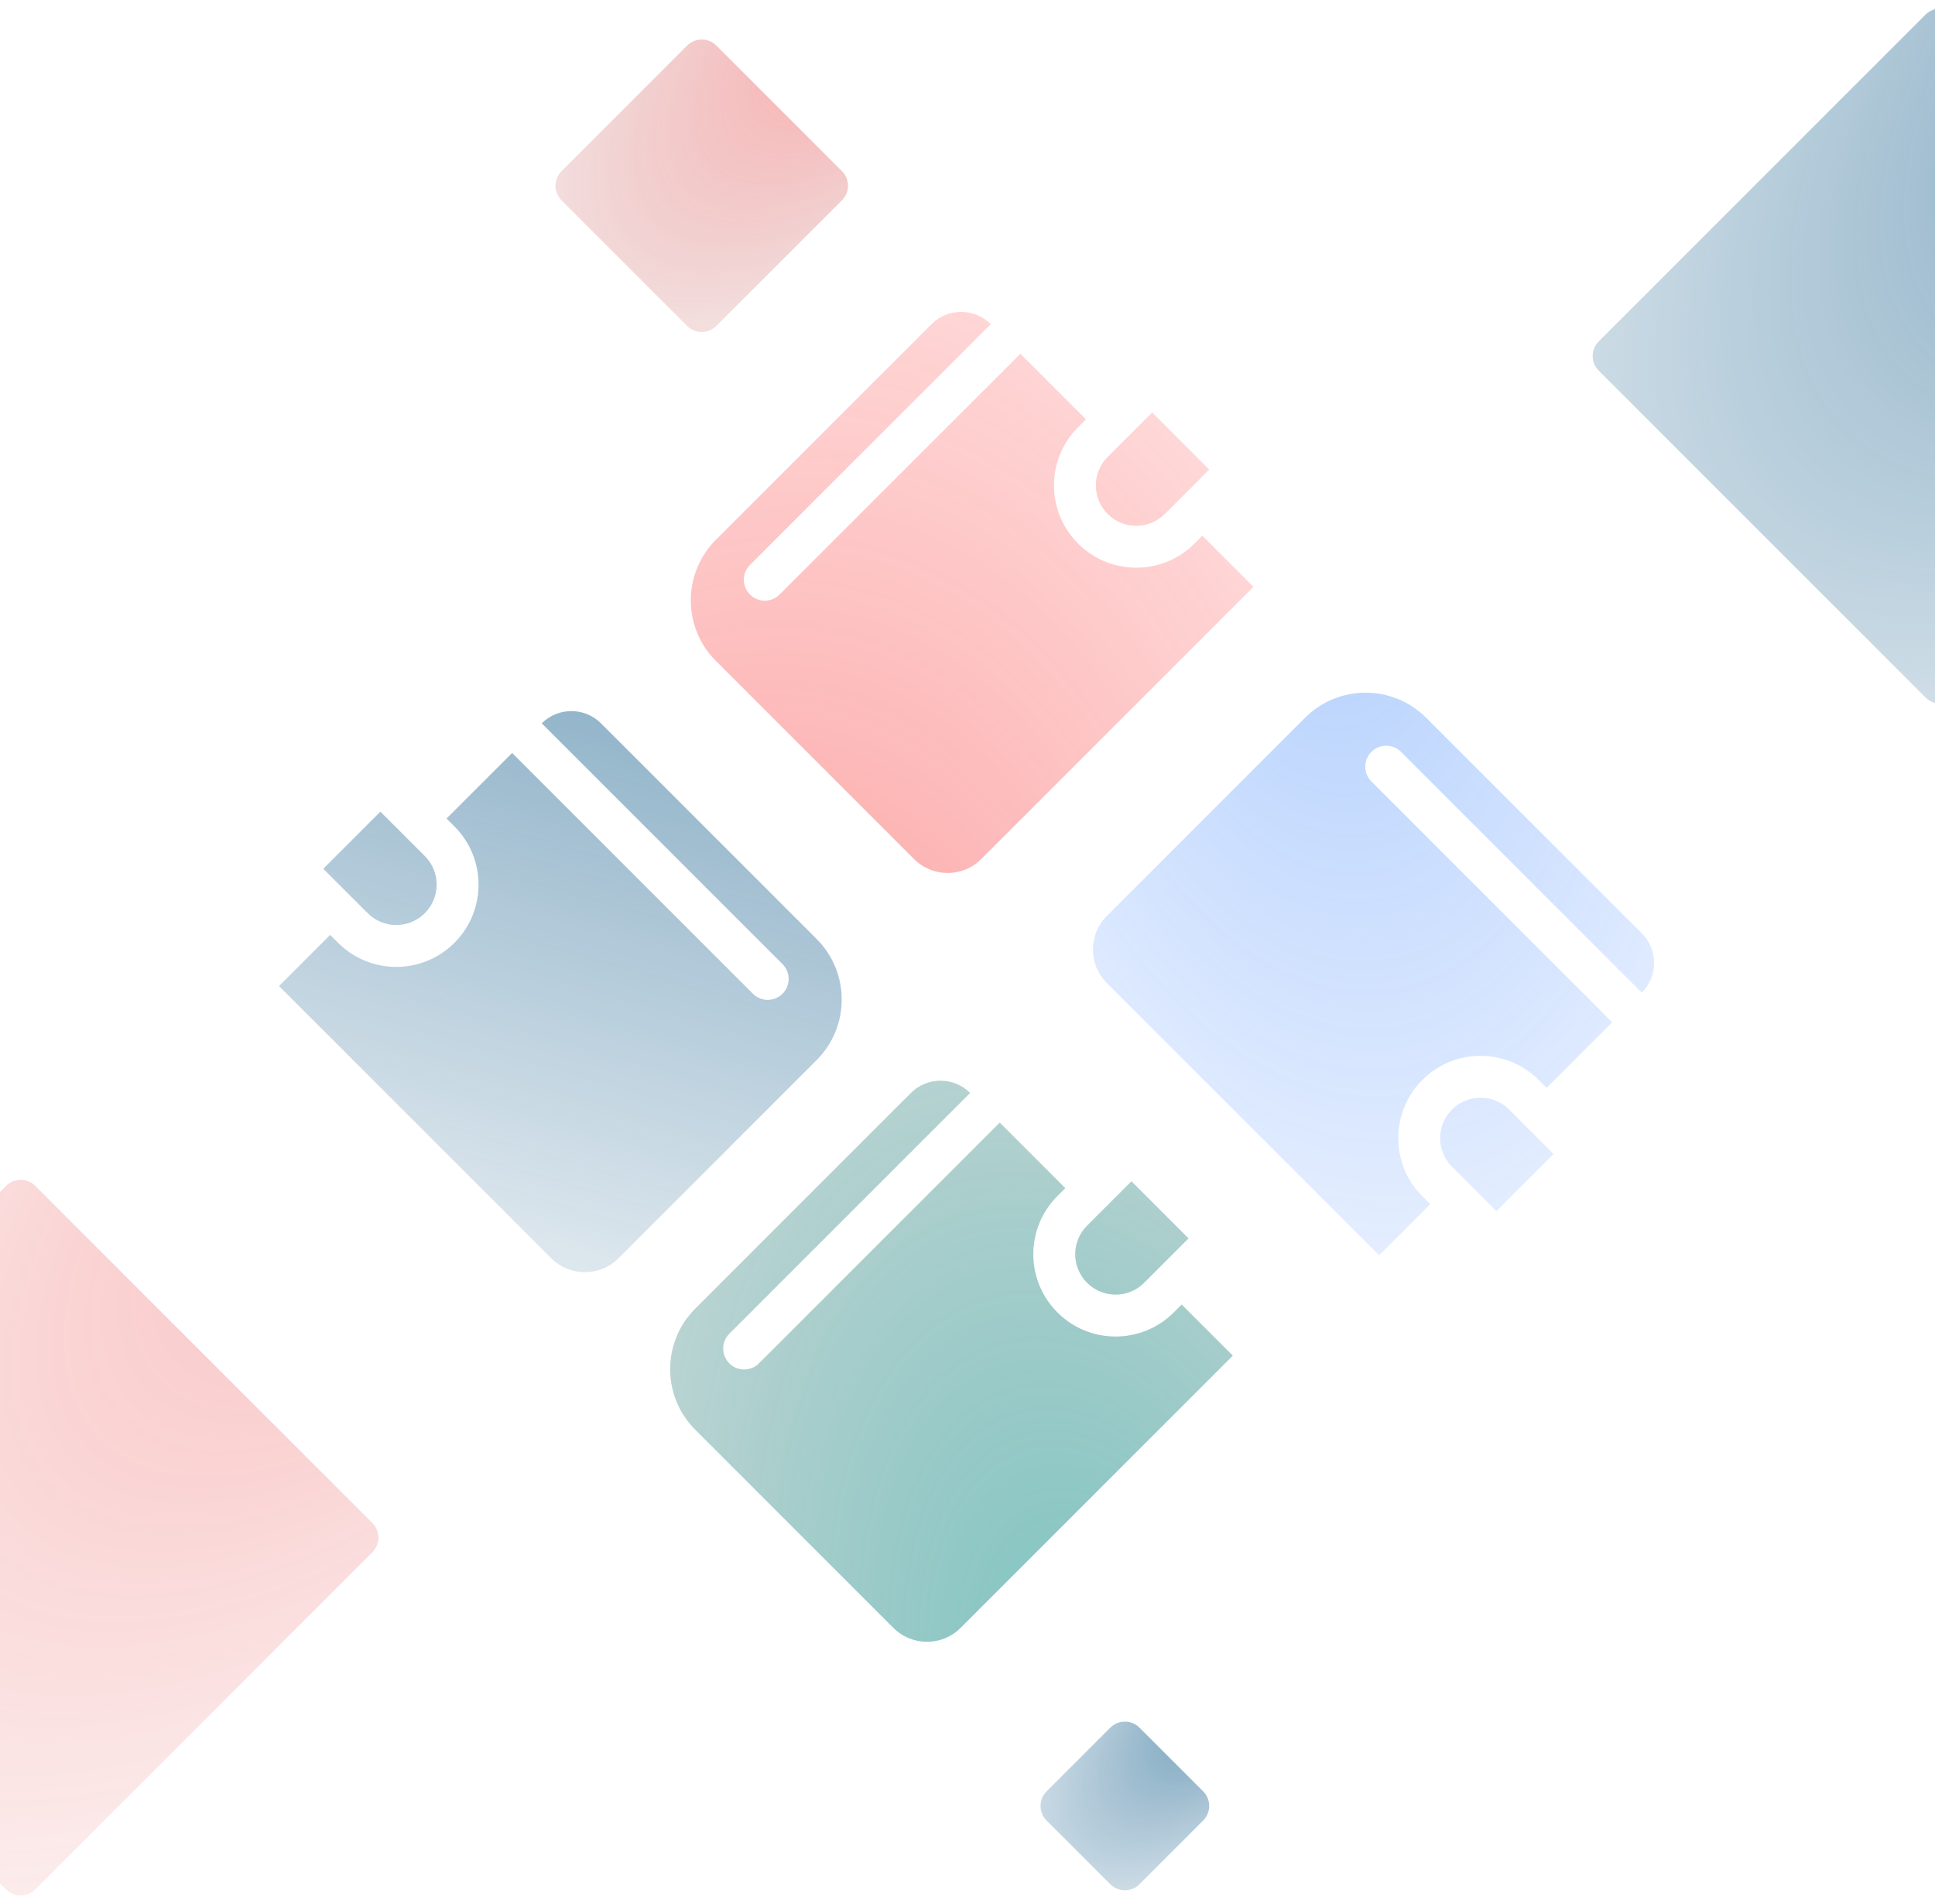
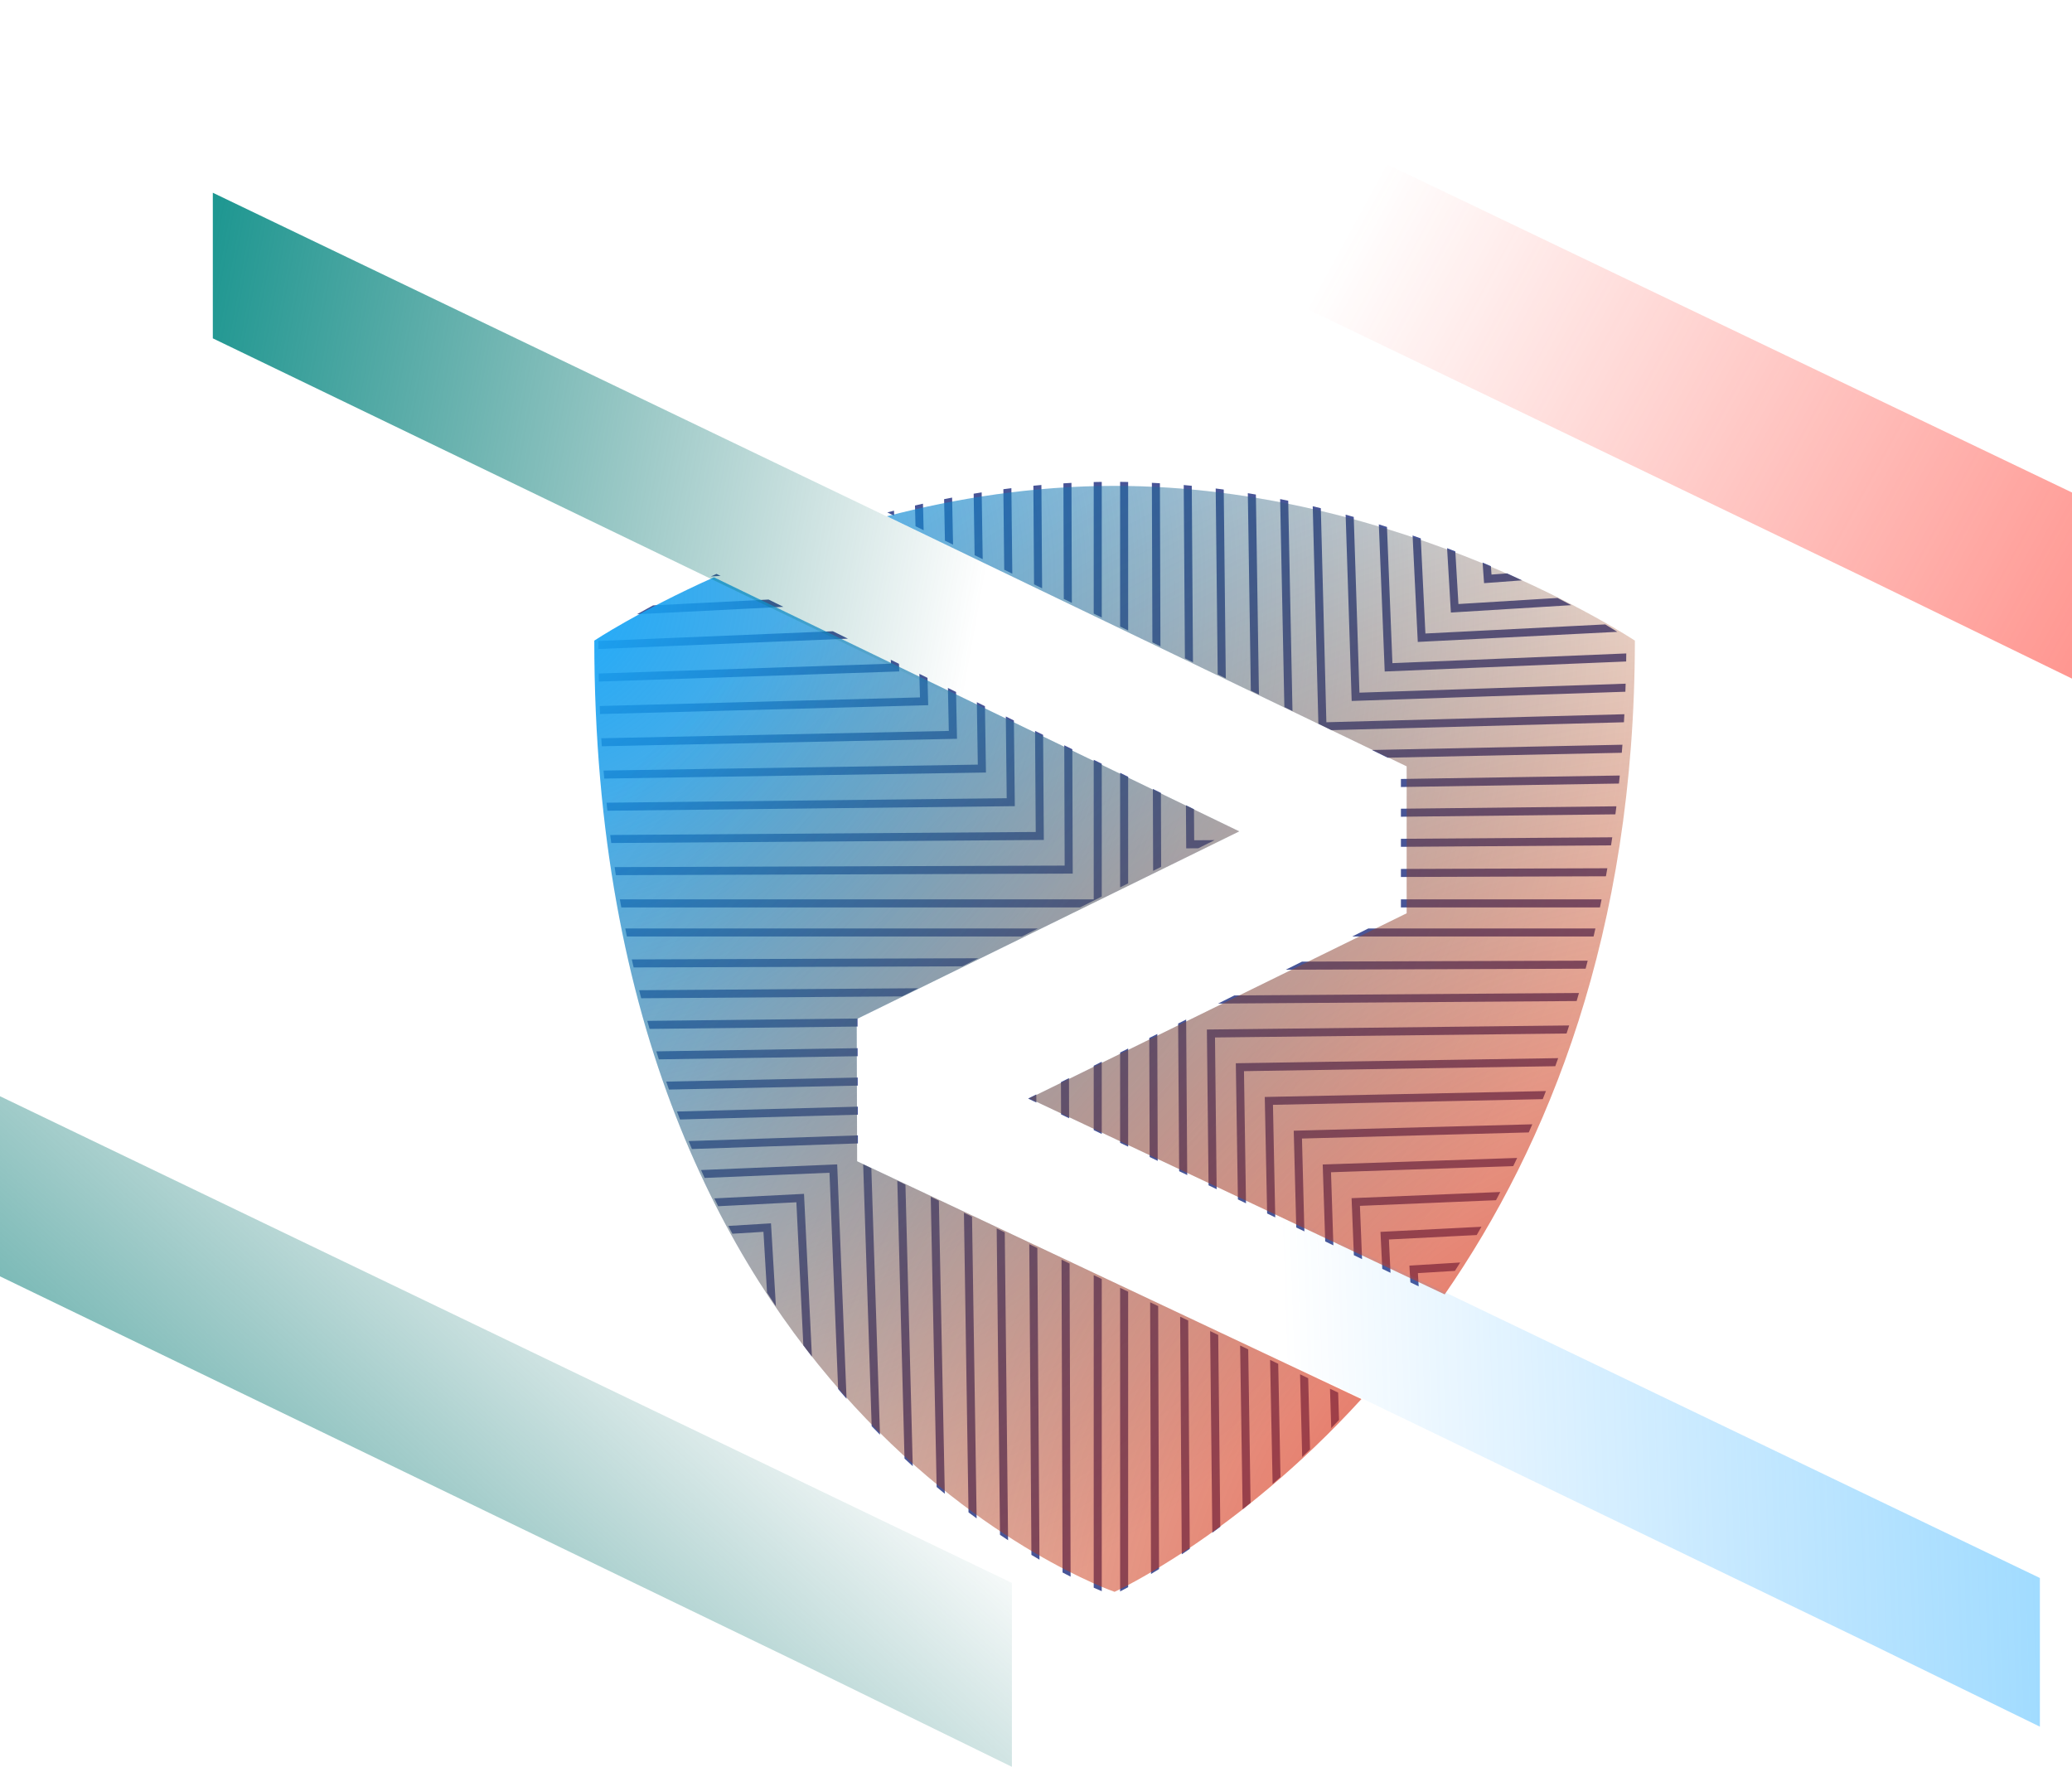
- <svg xmlns="http://www.w3.org/2000/svg" width="375" height="369" viewBox="0 0 375 369" fill="none">
-   <path d="M106.84 243.86L54.077 191.097L63.988 181.187L65.519 182.718C71.746 188.946 81.843 188.946 88.07 182.718C94.297 176.491 94.297 166.395 88.07 160.168L86.538 158.636L99.249 145.926L145.913 192.591C147.498 194.176 150.068 194.176 151.653 192.591C153.238 191.005 153.238 188.436 151.653 186.85L104.989 140.186C108.159 137.016 113.299 137.016 116.469 140.186L158.26 181.978C164.743 188.461 164.743 198.972 158.26 205.455L119.856 243.86C116.261 247.454 110.434 247.454 106.84 243.86Z" fill="url(#paint0_linear)" />
-   <path d="M71.26 176.978L62.649 168.368L73.72 157.298L82.33 165.908C85.387 168.965 85.387 173.921 82.33 176.978C79.273 180.035 74.317 180.035 71.26 176.978Z" fill="url(#paint1_linear)" />
-   <path d="M186.156 315.492L238.919 262.729L229.008 252.819L227.477 254.35C221.25 260.577 211.153 260.577 204.926 254.35C198.699 248.123 198.699 238.027 204.926 231.8L206.458 230.268L193.748 217.558L147.083 264.222C145.498 265.807 142.928 265.807 141.343 264.222C139.758 262.637 139.758 260.067 141.343 258.482L188.007 211.818C184.837 208.648 179.697 208.648 176.527 211.818L134.736 253.609C128.253 260.093 128.253 270.604 134.736 277.087L173.14 315.492C176.735 319.086 182.562 319.086 186.156 315.492Z" fill="url(#paint2_radial)" />
-   <path d="M221.737 248.61L230.347 240L219.276 228.93L210.666 237.54C207.609 240.597 207.609 245.553 210.666 248.61C213.723 251.667 218.68 251.667 221.737 248.61Z" fill="url(#paint3_radial)" />
-   <path d="M190.159 166.493L242.922 113.73L233.011 103.82L231.48 105.351C225.253 111.578 215.156 111.578 208.929 105.351C202.702 99.124 202.702 89.028 208.929 82.801L210.461 81.269L197.751 68.559L151.087 115.223C149.502 116.808 146.932 116.808 145.346 115.223C143.761 113.638 143.761 111.068 145.346 109.483L192.011 62.819C188.84 59.649 183.7 59.649 180.53 62.819L138.739 104.61C132.256 111.094 132.256 121.605 138.739 128.088L177.144 166.493C180.738 170.087 186.565 170.087 190.159 166.493Z" fill="url(#paint4_radial)" />
-   <path d="M225.74 99.611L234.35 91.001L223.28 79.931L214.669 88.541C211.612 91.598 211.612 96.554 214.669 99.611C217.726 102.668 222.683 102.668 225.74 99.611Z" fill="url(#paint5_radial)" />
-   <path d="M214.508 190.526L267.271 243.288L277.181 233.378L275.649 231.846C269.422 225.619 269.422 215.523 275.649 209.296C281.877 203.069 291.973 203.069 298.2 209.296L299.731 210.828L312.442 198.117L265.777 151.453C264.192 149.868 264.192 147.298 265.777 145.713C267.362 144.128 269.932 144.128 271.517 145.713L318.182 192.377C321.352 189.207 321.352 184.067 318.182 180.897L276.39 139.106C269.907 132.623 259.396 132.623 252.912 139.106L214.508 177.51C210.914 181.105 210.914 186.932 214.508 190.526Z" fill="url(#paint6_radial)" />
-   <path d="M281.39 226.106L290 234.717L301.07 223.646L292.46 215.036C289.403 211.979 284.447 211.979 281.39 215.036C278.333 218.093 278.333 223.049 281.39 226.106Z" fill="url(#paint7_radial)" />
-   <path d="M215.172 334.828C216.734 333.266 219.266 333.266 220.828 334.828L233.172 347.172C234.734 348.734 234.734 351.266 233.172 352.828L220.828 365.172C219.266 366.734 216.734 366.734 215.172 365.172L202.828 352.828C201.266 351.266 201.266 348.734 202.828 347.172L215.172 334.828Z" fill="url(#paint8_radial)" />
-   <path opacity="0.5" d="M1.172 229.828C2.734 228.266 5.266 228.266 6.828 229.828L72.172 295.172C73.734 296.734 73.734 299.266 72.172 300.828L6.828 366.172C5.266 367.734 2.734 367.734 1.172 366.172L-64.172 300.828C-65.734 299.266 -65.734 296.734 -64.172 295.172L1.172 229.828Z" fill="url(#paint9_radial)" />
-   <path d="M133.172 8.828C134.734 7.266 137.266 7.266 138.828 8.828L163.172 33.172C164.734 34.734 164.734 37.266 163.172 38.828L138.828 63.172C137.266 64.734 134.734 64.734 133.172 63.172L108.828 38.828C107.266 37.266 107.266 34.734 108.828 33.172L133.172 8.828Z" fill="url(#paint10_radial)" />
-   <path d="M373.172 2.828C374.734 1.266 377.266 1.266 378.828 2.828L442.172 66.172C443.734 67.734 443.734 70.266 442.172 71.828L378.828 135.172C377.266 136.734 374.734 136.734 373.172 135.172L309.828 71.828C308.266 70.266 308.266 67.734 309.828 66.172L373.172 2.828Z" fill="url(#paint11_radial)" />
+ <svg xmlns="http://www.w3.org/2000/svg" width="516" height="440" viewBox="0 0 516 440" fill="none">
+   <path fill-rule="evenodd" clip-rule="evenodd" d="M274.374 120.008C273.706 120.017 273.039 120.03 272.374 120.046V152.807L274.374 153.788V120.008ZM278.949 156.031V120C279.617 120.007 280.284 120.017 280.949 120.03V157.011L278.949 156.031ZM274.374 190.201L272.374 189.215V223.974H154.365C154.482 224.643 154.601 225.309 154.721 225.974H268.975L274.374 223.274V190.201ZM278.949 220.987V192.456L280.949 193.442V219.987L278.949 220.987ZM348.877 225.974H398.441C398.578 225.309 398.713 224.643 398.846 223.974H348.877V225.974ZM340.759 231.22H397.313C397.162 231.889 397.01 232.556 396.856 233.22H336.758L340.759 231.22ZM258.482 231.22H155.715C155.847 231.89 155.982 232.556 156.118 233.22H254.483L258.482 231.22ZM272.374 265.406L274.374 264.406V282.395L272.374 281.433V265.406ZM243.652 238.636L157.342 238.927C157.492 239.596 157.643 240.262 157.797 240.925L239.625 240.649L243.652 238.636ZM264.218 269.483L266.215 268.485L266.247 278.487L264.244 277.524L264.218 269.483ZM228.706 246.109L159.169 246.602C159.337 247.271 159.507 247.936 159.679 248.599L224.649 248.138L228.706 246.109ZM256.082 273.55L258.075 272.554L258.089 274.564L256.082 273.599L256.082 273.55ZM213.628 253.648L161.201 254.237C161.389 254.905 161.578 255.57 161.769 256.231L213.563 255.649L213.558 253.684L213.628 253.648ZM248.21 305.939L250.22 306.905L251.049 383.568C250.386 383.132 249.715 382.685 249.035 382.226L248.21 305.939ZM213.58 261.032L163.446 261.828C163.654 262.494 163.863 263.157 164.074 263.818L213.586 263.033L213.58 261.032ZM240.054 302.019L242.069 302.988L243.216 378.13C242.547 377.64 241.873 377.14 241.193 376.628L240.054 302.019ZM213.601 268.351L165.907 269.356C166.135 270.021 166.365 270.683 166.597 271.342L213.607 270.351L213.601 268.351ZM231.79 298.047L233.81 299.018L235.289 371.999C234.615 371.449 233.936 370.888 233.255 370.317L231.79 298.047ZM213.623 275.597L168.588 276.811C168.838 277.475 169.089 278.135 169.343 278.792L213.629 277.598L213.623 275.597ZM223.461 294.044L225.486 295.018L227.306 365.127C226.625 364.509 225.941 363.881 225.256 363.241L223.461 294.044ZM213.645 282.75L171.487 284.171C171.759 284.832 172.033 285.49 172.309 286.144L213.651 284.751L213.645 282.75ZM214.96 289.959L216.993 290.936L219.145 357.296C218.456 356.597 217.766 355.887 217.075 355.166L214.96 289.959ZM210.821 348.342L208.531 290.975L208.491 289.974L207.491 290.016L174.586 291.381C174.882 292.039 175.179 292.694 175.478 293.346L206.573 292.056L208.723 345.911C209.422 346.733 210.121 347.543 210.821 348.342ZM202.199 337.849L200.275 298.312L200.227 297.311L199.226 297.362L177.887 298.44C178.206 299.096 178.527 299.747 178.849 300.394L198.326 299.41L200.059 335.023C200.77 335.979 201.484 336.921 202.199 337.849ZM193.222 325.301L192.063 305.651L192.004 304.651L191.004 304.712L181.365 305.302C181.708 305.953 182.053 306.6 182.4 307.243L190.126 306.769L191.019 321.917C191.749 323.061 192.484 324.189 193.222 325.301ZM256.858 387.221L256.329 309.841L258.336 310.806L258.866 388.41C258.21 388.028 257.54 387.631 256.858 387.221ZM264.614 391.604C265.306 391.97 265.975 392.316 266.618 392.643L266.365 314.664L264.362 313.701L264.614 391.604ZM272.374 317.552V395.395C273.126 395.729 273.794 396.017 274.374 396.259V318.513L272.374 317.552ZM278.949 320.712V396.327C279.505 396.039 280.175 395.684 280.949 395.262V321.673L278.949 320.712ZM278.949 284.595V262.119L280.949 261.119V285.557L278.949 284.595ZM286.425 324.305L286.644 391.979C287.283 391.592 287.949 391.184 288.64 390.753L288.428 325.268L286.425 324.305ZM288.31 289.096L286.307 288.133L286.211 258.489L288.208 257.49L288.31 289.096ZM293.898 327.897L294.302 387.08C294.952 386.643 295.616 386.19 296.293 385.722L295.905 328.861L293.898 327.897ZM295.657 292.629L293.651 291.664L293.4 254.895L295.393 253.899L295.657 292.629ZM301.368 331.487L301.911 381.706C302.563 381.224 303.225 380.729 303.895 380.222L303.378 332.453L301.368 331.487ZM302.986 296.153L300.975 295.186L300.566 257.388L300.555 256.389L301.555 256.378L390.774 255.375C390.56 256.047 390.344 256.716 390.126 257.383L302.577 258.366L302.986 296.153ZM308.836 335.076L309.459 375.873C310.112 375.347 310.771 374.809 311.435 374.262L310.851 336.045L308.836 335.076ZM310.296 299.668L308.281 298.699L307.779 265.785L307.763 264.786L308.763 264.77L388.04 263.513C387.801 264.186 387.561 264.857 387.319 265.524L309.794 266.754L310.296 299.668ZM316.3 338.663L316.927 369.588C317.578 369.016 318.233 368.435 318.892 367.844L318.32 339.634L316.3 338.663ZM317.58 303.171L315.56 302.199L314.992 274.184L314.972 273.185L315.971 273.164L384.991 271.71C384.727 272.385 384.462 273.058 384.194 273.727L317.012 275.142L317.58 303.171ZM323.76 342.249L324.294 362.845C324.943 362.226 325.593 361.599 326.246 360.962L325.786 343.222L323.76 342.249ZM324.837 306.66L322.811 305.686L322.212 282.589L322.186 281.59L323.185 281.563L381.597 279.988C381.306 280.666 381.012 281.341 380.717 282.013L324.237 283.535L324.837 306.66ZM331.213 345.831L331.531 355.646C332.175 354.978 332.82 354.301 333.467 353.615L333.246 346.808L331.213 345.831ZM332.056 310.131L330.023 309.154L329.434 290.997L329.402 289.999L330.4 289.965L377.821 288.367C377.499 289.049 377.176 289.727 376.85 290.401L331.466 291.93L332.056 310.131ZM373.627 296.848L337.589 298.343L336.592 298.384L336.632 299.382L337.159 312.585L339.199 313.566L338.67 300.3L372.556 298.894C372.915 298.216 373.272 297.534 373.627 296.848ZM368.932 305.508L344.785 306.728L343.788 306.779L343.837 307.776L344.236 315.988L346.287 316.974L345.883 308.675L367.749 307.57C368.145 306.887 368.539 306.2 368.932 305.508ZM363.64 314.407L351.986 315.121L350.991 315.182L351.049 316.178L351.237 319.354L353.299 320.346L353.105 317.056L362.328 316.491C362.767 315.801 363.205 315.106 363.64 314.407ZM392.637 249.293C392.833 248.628 393.026 247.96 393.218 247.289L307.396 247.898L303.338 249.927L392.637 249.293ZM320.209 241.493L394.875 241.241C395.049 240.577 395.222 239.909 395.392 239.24L324.237 239.479L320.209 241.493ZM348.877 218.398L399.93 218.226C400.049 217.561 400.166 216.894 400.281 216.225L348.877 216.398V218.398ZM348.877 210.891L401.207 210.52C401.309 209.854 401.409 209.187 401.507 208.518L348.877 208.891V210.891ZM302.481 209.22L298.423 211.249L296.409 211.263L295.408 211.27L295.402 210.27L295.335 200.532L297.342 201.521L297.395 209.256L302.481 209.22ZM348.877 203.399L402.29 202.799C402.376 202.134 402.459 201.466 402.54 200.796L348.877 201.399V203.399ZM305.262 168.931L303.252 167.946L302.751 121.65C303.421 121.735 304.088 121.823 304.754 121.914L305.262 168.931ZM348.877 195.994L403.178 195.133C403.247 194.467 403.315 193.799 403.38 193.129L348.877 193.993V195.994ZM313.518 172.979L311.503 171.991L310.752 122.817C311.423 122.927 312.091 123.04 312.758 123.156L313.518 172.979ZM345.572 188.694L403.885 187.466C403.939 186.8 403.99 186.132 404.041 185.462L341.66 186.776L345.572 188.694ZM321.872 177.075L319.851 176.084L318.801 124.289C319.474 124.425 320.143 124.563 320.81 124.703L321.872 177.075ZM331.577 181.832L328.321 180.236L326.915 126.072C327.59 126.232 328.261 126.395 328.929 126.559L330.312 179.866L404.524 177.865C404.488 178.535 404.451 179.203 404.413 179.869L331.577 181.832ZM335.109 128.17L336.582 173.562L336.614 174.563L337.615 174.529L404.774 172.266C404.798 171.6 404.821 170.932 404.842 170.262L338.548 172.496L337.129 128.733C336.459 128.544 335.786 128.356 335.109 128.17ZM343.378 130.59L344.801 166.227L344.841 167.228L345.841 167.186L404.972 164.734C404.983 164.068 404.991 163.4 404.999 162.731L346.759 165.147L345.405 131.229C344.734 131.014 344.058 130.801 343.378 130.59ZM351.785 133.359L353.026 158.862L353.075 159.863L354.076 159.813L402.783 157.35C401.979 156.847 400.966 156.224 399.754 155.501L354.975 157.765L353.823 134.077C353.149 133.837 352.47 133.597 351.785 133.359ZM360.375 136.512L361.261 151.543L361.32 152.543L362.32 152.482L391.286 150.707C390.211 150.128 389.078 149.528 387.89 148.912L363.199 150.425L362.425 137.314C361.748 137.046 361.065 136.779 360.375 136.512ZM369.217 140.105L369.512 144.228L369.583 145.228L370.583 145.154L379.048 144.526C377.843 143.955 376.601 143.378 375.324 142.797L371.435 143.085L371.286 140.997C370.605 140.7 369.916 140.403 369.217 140.105ZM296.792 120.978L297.092 164.926L295.085 163.942L294.791 120.79C295.459 120.849 296.126 120.912 296.792 120.978ZM288.859 120.348C288.193 120.308 287.527 120.271 286.858 120.238L286.987 159.972L288.99 160.954L288.859 120.348ZM289.109 197.463L289.169 215.877L287.172 216.875L287.106 196.476L289.109 197.463ZM153.37 217.942L266.146 217.562L267.145 217.558L267.142 216.558L267.045 186.588L265.042 185.601L265.139 215.565L153.065 215.943C153.165 216.611 153.267 217.278 153.37 217.942ZM152.221 209.939L258.949 209.182L259.949 209.175L259.942 208.175L259.77 183.003L257.763 182.014L257.935 207.189L151.964 207.941C152.048 208.609 152.134 209.275 152.221 209.939ZM257.346 120.966C258.011 120.901 258.677 120.839 259.345 120.779L259.521 146.506L257.514 145.522L257.346 120.966ZM151.257 201.902L251.726 200.774L252.725 200.763L252.714 199.763L252.494 179.417L250.484 178.426L250.704 198.785L151.045 199.905C151.114 200.573 151.185 201.239 151.257 201.902ZM249.872 121.832C250.535 121.743 251.201 121.658 251.869 121.575L252.099 142.867L250.088 141.882L249.872 121.832ZM150.476 193.893L244.538 192.401L245.537 192.386L245.522 191.386L245.285 175.863L243.269 174.87L243.507 190.418L150.308 191.896C150.363 192.564 150.418 193.229 150.476 193.893ZM242.477 122.948C243.14 122.837 243.805 122.728 244.472 122.622L244.726 139.252L242.71 138.264L242.477 122.948ZM149.865 185.848L237.327 184.005L238.326 183.984L238.305 182.985L238.089 172.316L236.068 171.321L236.285 182.027L149.739 183.85C149.78 184.518 149.822 185.184 149.865 185.848ZM235.115 124.31C235.777 124.176 236.441 124.045 237.108 123.917L237.345 135.634L235.325 134.644L235.115 124.31ZM149.422 177.824L230.155 175.647L231.153 175.62L231.127 174.621L230.977 168.811L228.95 167.812L229.102 173.675L149.337 175.825C149.364 176.493 149.392 177.159 149.422 177.824ZM227.862 125.892C228.522 125.737 229.185 125.585 229.851 125.435L230.022 132.044L227.996 131.051L227.862 125.892ZM149.137 169.731L222.938 167.244L223.936 167.21L223.904 166.212L223.874 165.31L221.841 164.308L221.872 165.279L149.091 167.731C149.105 168.4 149.12 169.066 149.137 169.731ZM149.008 161.628L211.171 159.049L207.425 157.203L149 159.626C149.001 160.295 149.004 160.962 149.008 161.628ZM158.633 152.968L195.093 151.124L191.408 149.308L162.63 150.763C161.192 151.538 159.858 152.276 158.633 152.968ZM177.027 143.563L179.451 143.415L178.436 142.915C177.962 143.131 177.492 143.348 177.027 143.563ZM222.679 128.444L220.981 127.611C221.531 127.466 222.083 127.321 222.638 127.178L222.679 128.444ZM264.924 149.155L264.83 120.368C265.495 120.327 266.162 120.289 266.83 120.255L266.927 150.137L264.924 149.155Z" fill="#485597" />
+   <path fill-rule="evenodd" clip-rule="evenodd" d="M256.336 273.541L350.311 227.443V190.846L220.859 128.569C237.987 124.113 257.231 121 277.569 121C349.127 121 407.137 159.536 407.137 159.536C407.137 232.374 385.428 285.272 359.783 322.351L256.336 273.541ZM339.036 348.419L213.453 289.195L213.345 253.785L308.617 207.039L177.796 143.769C159.188 152.105 148.001 159.536 148.001 159.536C148.001 352.217 277.569 396.42 277.569 396.42C277.569 396.42 307.786 382.675 339.036 348.419Z" fill="url(#paint0_radial)" />
+   <path fill-rule="evenodd" clip-rule="evenodd" d="M256.336 273.541L350.311 227.443V190.846L220.859 128.569C237.987 124.113 257.231 121 277.569 121C349.127 121 407.137 159.536 407.137 159.536C407.137 232.374 385.428 285.272 359.783 322.351L256.336 273.541ZM339.036 348.419L213.453 289.195L213.345 253.785L308.617 207.039L177.796 143.769C159.188 152.105 148.001 159.536 148.001 159.536C148.001 352.217 277.569 396.42 277.569 396.42C277.569 396.42 307.786 382.675 339.036 348.419Z" fill="url(#paint1_radial)" />
+   <path d="M260 45.392L462.978 143.159L516 169V122.651L260 0V45.392Z" fill="url(#paint2_linear)" />
+   <path d="M53 84.26L214.748 162.358L257 183V145.976L53 48V84.26Z" fill="url(#paint3_linear)" />
+   <path d="M304 331.26L465.748 409.358L508 430V392.976L304 295V331.26Z" fill="url(#paint4_linear)" />
+   <path d="M0 317.855L199.807 414.465L252 440V394.2L0 273V317.855Z" fill="url(#paint5_linear)" />
  <defs>
-     <linearGradient id="paint0_linear" x1="132.999" y1="94.001" x2="77.851" y2="285.098" gradientUnits="userSpaceOnUse">
-       <stop stop-color="#035685" stop-opacity="0.56" />
-       <stop offset="1" stop-color="#00487C" stop-opacity="0" />
-     </linearGradient>
-     <linearGradient id="paint1_linear" x1="132.999" y1="94.001" x2="77.851" y2="285.098" gradientUnits="userSpaceOnUse">
-       <stop stop-color="#035685" stop-opacity="0.56" />
-       <stop offset="1" stop-color="#00487C" stop-opacity="0" />
-     </linearGradient>
-     <radialGradient id="paint2_radial" cx="0" cy="0" r="1" gradientUnits="userSpaceOnUse" gradientTransform="translate(211.491 329.763) rotate(-103.57) scale(134.248 80.783)">
-       <stop stop-color="#008E87" stop-opacity="0.51" />
-       <stop offset="1" stop-color="#02645F" stop-opacity="0.28" />
-     </radialGradient>
-     <radialGradient id="paint3_radial" cx="0" cy="0" r="1" gradientUnits="userSpaceOnUse" gradientTransform="translate(211.491 329.763) rotate(-103.57) scale(134.248 80.783)">
-       <stop stop-color="#008E87" stop-opacity="0.51" />
-       <stop offset="1" stop-color="#02645F" stop-opacity="0.28" />
-     </radialGradient>
-     <radialGradient id="paint4_radial" cx="0" cy="0" r="1" gradientUnits="userSpaceOnUse" gradientTransform="translate(127.113 290.716) rotate(-77.9052) scale(264.88 153.063)">
-       <stop stop-color="#EF1717" stop-opacity="0.51" />
-       <stop offset="1" stop-color="#FF1616" stop-opacity="0.14" />
-     </radialGradient>
-     <radialGradient id="paint5_radial" cx="0" cy="0" r="1" gradientUnits="userSpaceOnUse" gradientTransform="translate(127.113 290.716) rotate(-77.9052) scale(264.88 153.063)">
-       <stop stop-color="#EF1717" stop-opacity="0.51" />
-       <stop offset="1" stop-color="#FF1616" stop-opacity="0.14" />
-     </radialGradient>
-     <radialGradient id="paint6_radial" cx="0" cy="0" r="1" gradientUnits="userSpaceOnUse" gradientTransform="translate(254.867 97.3667) rotate(80.912) scale(225.329 130.208)">
-       <stop stop-color="#1871F8" stop-opacity="0.34" />
-       <stop offset="1" stop-color="#1C69FF" stop-opacity="0" />
-     </radialGradient>
-     <radialGradient id="paint7_radial" cx="0" cy="0" r="1" gradientUnits="userSpaceOnUse" gradientTransform="translate(254.867 97.3667) rotate(80.912) scale(225.329 130.208)">
-       <stop stop-color="#1871F8" stop-opacity="0.34" />
-       <stop offset="1" stop-color="#1C69FF" stop-opacity="0" />
-     </radialGradient>
-     <radialGradient id="paint8_radial" cx="0" cy="0" r="1" gradientUnits="userSpaceOnUse" gradientTransform="translate(237.667 329.889) rotate(136.198) scale(73.0429 35.9617)">
-       <stop stop-color="#035685" stop-opacity="0.56" />
+     <radialGradient id="paint0_radial" cx="0" cy="0" r="1" gradientUnits="userSpaceOnUse" gradientTransform="translate(134.5 146) rotate(40.4116) scale(278.432)">
+       <stop stop-color="#1AACFF" />
      <stop offset="1" stop-color="#00487C" stop-opacity="0" />
    </radialGradient>
-     <radialGradient id="paint9_radial" cx="0" cy="0" r="1" gradientUnits="userSpaceOnUse" gradientTransform="translate(81.5769 218.675) rotate(136.198) scale(288.114 141.849)">
-       <stop stop-color="#ED1E1E" stop-opacity="0.56" />
-       <stop offset="1" stop-color="#D93333" stop-opacity="0" />
+     <radialGradient id="paint1_radial" cx="0" cy="0" r="1" gradientUnits="userSpaceOnUse" gradientTransform="translate(439 425.5) rotate(-135) scale(364.867)">
+       <stop stop-color="#FF251F" stop-opacity="0.938" />
+       <stop offset="1" stop-color="#8D4400" stop-opacity="0" />
    </radialGradient>
-     <radialGradient id="paint10_radial" cx="0" cy="0" r="1" gradientUnits="userSpaceOnUse" gradientTransform="translate(168.779 2.48219) rotate(136.198) scale(121.738 59.9362)">
-       <stop stop-color="#FF3131" stop-opacity="0.39" />
-       <stop offset="1" stop-color="#7C0000" stop-opacity="0" />
-     </radialGradient>
-     <radialGradient id="paint11_radial" cx="0" cy="0" r="1" gradientUnits="userSpaceOnUse" gradientTransform="translate(451.392 -8.09097) rotate(136.198) scale(279.998 137.853)">
+     <linearGradient id="paint2_linear" x1="525.5" y1="197" x2="320.5" y2="85" gradientUnits="userSpaceOnUse">
+       <stop stop-color="#FF3B30" stop-opacity="0.59" />
+       <stop offset="1" stop-color="#FF3B30" stop-opacity="0" />
+     </linearGradient>
+     <linearGradient id="paint3_linear" x1="20" y1="82.5" x2="249.084" y2="123.815" gradientUnits="userSpaceOnUse">
+       <stop stop-color="#008E87" />
+       <stop offset="1" stop-color="#02645F" stop-opacity="0" />
+     </linearGradient>
+     <linearGradient id="paint4_linear" x1="582.5" y1="483" x2="325.07" y2="491.832" gradientUnits="userSpaceOnUse">
      <stop stop-color="#035685" stop-opacity="0.56" />
-       <stop offset="1" stop-color="#00487C" stop-opacity="0" />
-     </radialGradient>
+       <stop offset="0" stop-color="#2CB3FF" stop-opacity="0.6" />
+       <stop offset="1" stop-color="#179EFF" stop-opacity="0" />
+     </linearGradient>
+     <linearGradient id="paint5_linear" x1="-93" y1="391" x2="67.227" y2="214.128" gradientUnits="userSpaceOnUse">
+       <stop stop-color="#008E87" />
+       <stop offset="1" stop-color="#02645F" stop-opacity="0" />
+     </linearGradient>
  </defs>
</svg>
